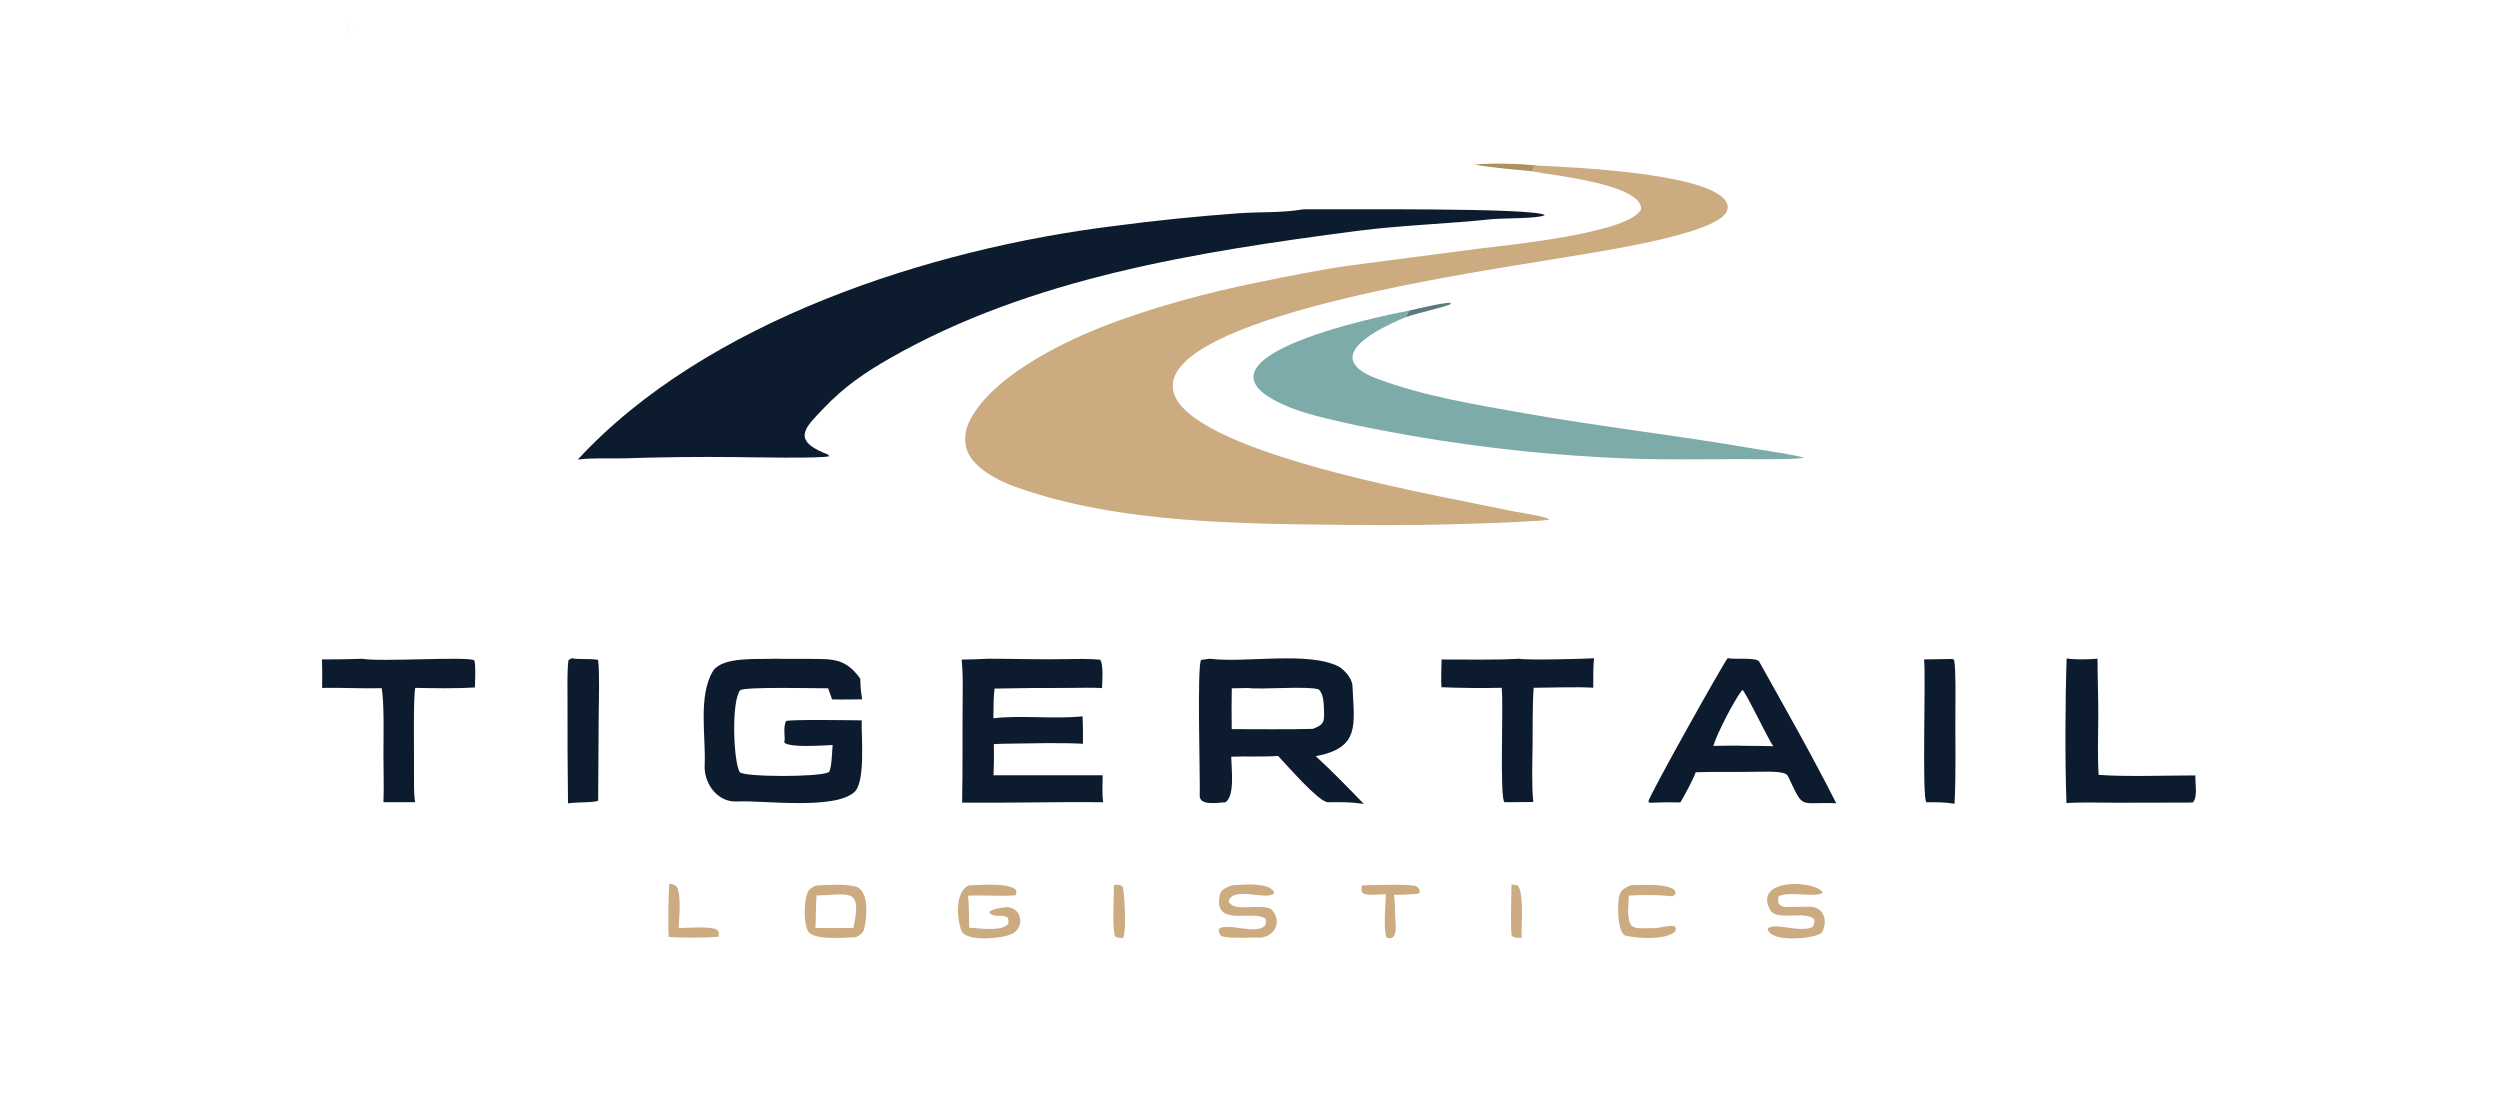
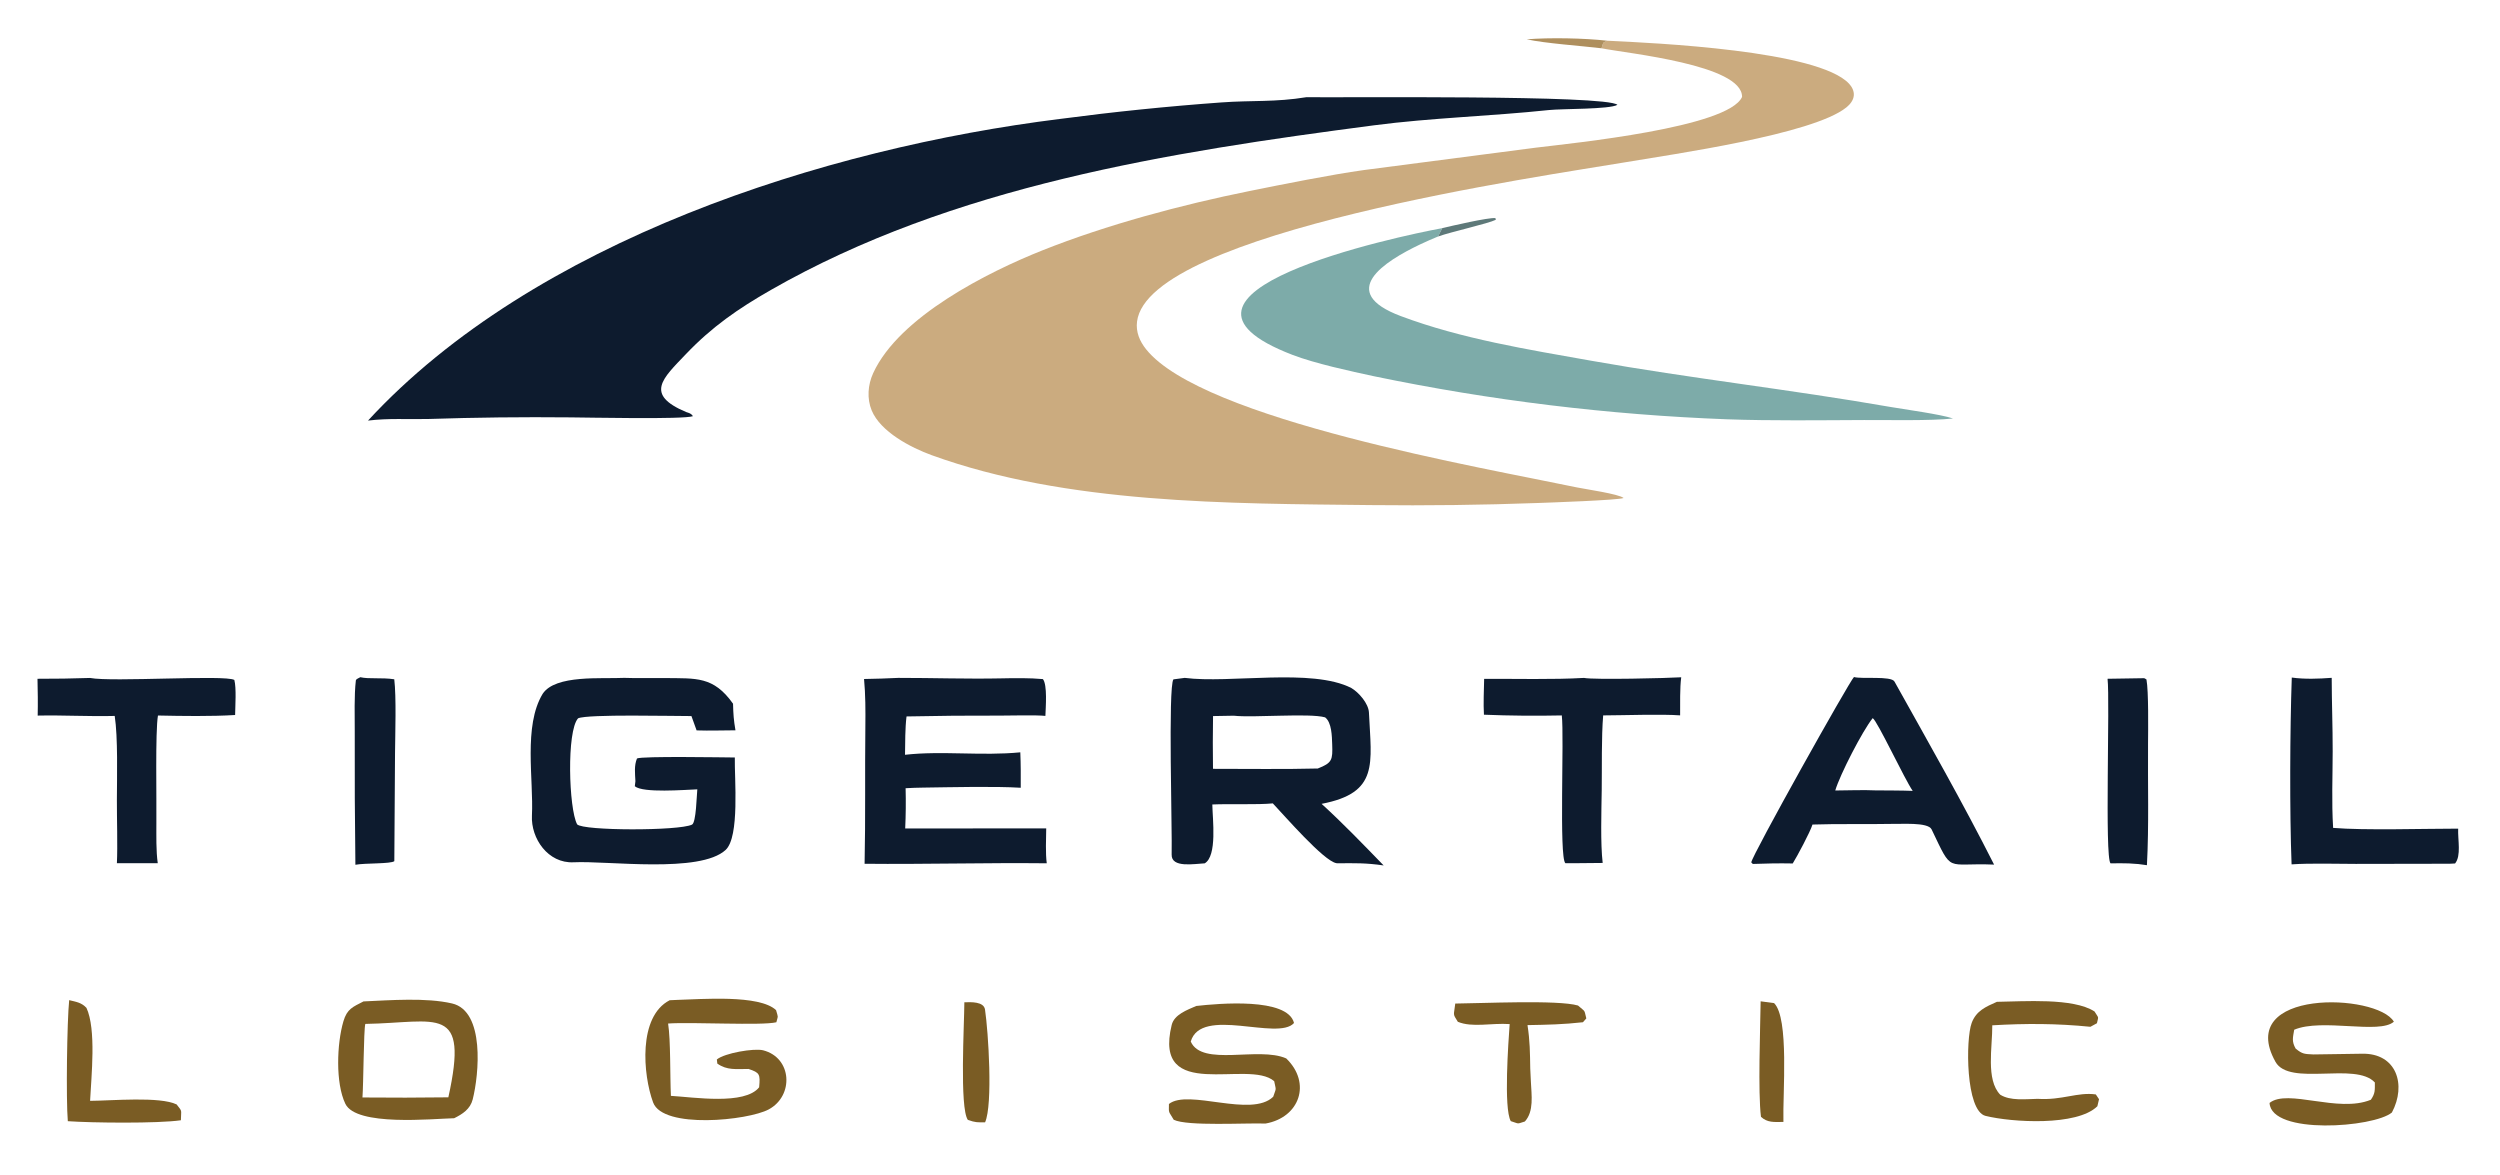
- <svg xmlns="http://www.w3.org/2000/svg" version="1.1" style="display: block;" viewBox="0 0 2048 895" width="755" height="330" preserveAspectRatio="none">
+ <svg xmlns="http://www.w3.org/2000/svg" version="1.1" style="display: block;" viewBox="240 110 1585 744" width="792" height="372">
  <path transform="translate(0,0)" fill="rgb(203,171,127)" d="M 1258.83 135.566 C 1289.65 137.05 1392.83 141.716 1412.35 162.886 C 1414.17 164.856 1415.52 167.46 1415.32 170.205 C 1415.1 173.353 1412.95 175.959 1410.59 177.866 C 1389.31 195.061 1300.24 207.577 1270.96 212.561 C 1220.1 221.22 968.186 256.656 960.886 313.587 C 960.038 320.207 962.548 326.101 966.623 331.199 C 1002.39 375.944 1181.36 406.5 1240.02 418.834 C 1244.77 419.832 1266.54 422.969 1269.36 425.498 C 1266.15 426.889 1221.99 428.412 1214.87 428.67 C 1179.74 429.945 1144.64 430.392 1109.2 429.994 C 1019.2 428.981 916.255 429.387 830.725 398.362 C 817.463 393.551 798.278 383.562 792.663 370.003 C 789.524 362.423 790.235 353.684 793.597 346.341 C 809.991 310.536 866.373 282.234 901.032 268.438 C 941.633 252.276 989.054 239.592 1032.08 230.901 C 1053.45 226.583 1083.69 220.518 1104.59 217.598 L 1213.88 203.36 C 1237.39 200.478 1335.77 190.682 1344.46 171.226 C 1344.74 150.759 1271.8 143.677 1255.35 140.376 C 1256.7 136.373 1255.74 137.193 1258.83 135.566 z" />
  <path transform="translate(0,0)" fill="rgb(13,27,46)" d="M 1068.26 171.388 C 1089.77 171.713 1258.68 169.865 1265.44 176.231 C 1260.42 179.151 1230.43 178.643 1222.08 179.528 C 1185.6 183.396 1147.39 184.464 1111.15 189.209 C 980.971 206.258 844.133 227.568 728.674 293.638 C 707.994 305.47 691.424 316.9 674.813 334.329 C 660.122 349.744 648.499 359.817 674.97 370.983 C 677.127 371.729 678.075 371.807 679.345 373.613 C 673.709 375.789 612.049 374.441 601.504 374.38 C 571.485 374.077 541.462 374.419 511.457 375.405 C 498.222 375.722 486.552 374.805 473.318 376.416 C 578.296 262.652 762.435 203.761 912.204 185.148 C 946.148 180.662 980.218 177.179 1014.37 174.705 C 1033.57 173.289 1048.46 174.629 1068.26 171.388 z" />
  <path transform="translate(0,0)" fill="rgb(125,171,169)" d="M 1478.23 375.081 C 1464.39 376.643 1436.45 375.997 1421.81 376.064 C 1393.3 376.193 1363.24 376.607 1334.8 375.592 C 1259.69 372.757 1184.94 363.647 1111.35 348.355 C 1096.17 345.102 1073.69 340.228 1059.42 334.747 C 957.361 295.548 1125.37 259.755 1154.39 254.408 L 1151.73 259.704 C 1147.88 261.284 1144.06 262.965 1140.3 264.744 C 1117.65 275.533 1087.25 294.844 1128.1 310.165 C 1166.56 324.586 1208.6 331.324 1248.93 338.489 C 1311.82 349.663 1375.46 356.755 1438.38 367.743 C 1447.75 369.365 1470.23 372.385 1478.23 375.081 z" />
  <path transform="translate(0,0)" fill="rgb(13,27,46)" d="M 991.13 539.544 C 1019.57 543.25 1071.65 533.158 1096.72 545.948 C 1101.45 548.705 1107.64 555.777 1107.91 561.531 C 1109.43 594.077 1114.34 612.426 1077.89 619.401 C 1091.29 631.597 1104.63 645.455 1117.24 658.459 C 1105.99 656.823 1099 656.995 1087.76 657.096 L 1087.26 657.009 C 1079.27 655.704 1054.23 626.745 1046.97 619.107 C 1037.49 620.062 1019.8 619.312 1008.61 619.801 C 1008.76 629.155 1011.81 652.356 1003.8 657.119 C 997.261 657.409 982.56 660.225 982.827 651.557 C 983.272 637.1 980.487 545.194 983.952 540.485 L 991.13 539.544 z M 1009.07 563.753 C 1008.88 574.902 1008.87 586.054 1009.04 597.203 C 1030.7 597.174 1053.95 597.559 1075.48 596.994 C 1084.59 593.429 1084.97 591.602 1084.61 581.619 C 1084.43 576.545 1084.35 567.824 1080.11 564.563 C 1070.02 561.737 1034.49 564.937 1022.21 563.524 L 1009.07 563.753 z" />
  <path transform="translate(0,0)" fill="rgb(13,27,46)" d="M 635.775 539.532 C 644.059 539.856 653.298 539.548 661.624 539.656 C 681.403 539.913 692.365 538.439 704.744 555.919 C 704.931 562.691 705.149 566.125 706.282 572.781 C 697.791 572.796 690.296 573.121 681.647 572.837 L 678.369 563.752 C 667.848 563.805 612.478 562.421 606.502 565.18 C 599.135 573.331 600.609 622.527 605.902 632.396 C 609.617 636.551 670.266 636.616 678.725 632.581 C 681.401 631.305 681.674 613.923 682.096 610.202 C 674.228 610.492 647.626 612.68 642.475 608.246 L 642.851 605.055 C 642.621 599.999 641.957 595.248 643.851 590.636 C 647.233 589.046 698.816 589.974 705.873 590.013 C 705.614 603.369 709.043 640.279 700.06 648.608 C 683.813 663.67 625.104 655.369 603.656 656.453 C 587.464 657.27 576.528 641.358 577.249 626.855 C 578.388 603.947 571.696 570.105 584.035 549.68 C 592.081 537.358 621.599 540.269 635.775 539.532 z" />
  <path transform="translate(0,0)" fill="rgb(13,27,46)" d="M 809.538 539.548 C 831.278 539.523 853.106 540.318 874.885 539.851 C 883.37 539.67 892.777 539.543 901.204 540.314 C 904.138 543.998 902.958 558.256 902.779 563.649 C 897.248 563.01 880.714 563.442 874.085 563.459 C 854.3 563.391 834.515 563.568 814.735 563.99 C 813.817 571.418 813.906 580.683 813.777 588.299 C 837.388 585.63 862.296 589.155 886.879 586.735 C 887.199 594.397 887.196 601.555 887.152 609.203 C 870.385 608.165 842.556 608.885 825.251 609.11 C 821.55 609.149 817.852 609.278 814.157 609.498 C 814.379 618.005 814.291 626.517 813.896 635.017 L 903.303 634.964 C 903.203 641.595 902.798 650.742 903.642 657.088 C 865.207 656.662 826.368 657.796 788.153 657.398 C 788.78 628.413 788.292 599.219 788.637 570.217 C 788.753 560.427 788.733 549.983 787.809 540.252 C 795.055 540.137 802.299 539.902 809.538 539.548 z" />
  <path transform="translate(0,0)" fill="rgb(13,27,46)" d="M 1415.42 539.001 C 1420.23 540.434 1439 538.117 1441.09 541.864 C 1462.41 580.086 1484.53 618.86 1504.25 657.931 C 1473.12 656.573 1478.28 664.112 1464.63 635.585 C 1462.35 630.837 1445.16 632.326 1438.62 632.12 C 1422.11 632.449 1405.63 631.968 1389.11 632.529 C 1387.73 637.139 1379.27 652.921 1376.59 657.201 C 1367.7 657.026 1360.11 657.181 1351.28 657.508 L 1350.3 656.52 C 1350.78 652.007 1412.68 541.445 1415.42 539.001 z M 1403.55 610.935 C 1410.56 610.904 1422.1 610.493 1428.75 610.861 C 1436.55 610.95 1444.91 610.887 1452.66 611.183 C 1447.69 604.171 1430.04 566.384 1427.29 565.067 C 1420.84 573.07 1406.48 600.992 1403.55 610.935 z" />
  <path transform="translate(0,0)" fill="rgb(13,27,46)" d="M 297.084 539.591 C 311.135 542.303 382.713 537.457 388.569 540.847 C 389.924 545.932 389.155 557.29 389.065 563.081 C 373.78 564.018 355.433 563.732 340.153 563.4 C 338.402 573.424 339.344 616.865 339.141 631.568 C 339.153 639.649 338.893 649.139 340.015 657.026 L 314.115 657.046 C 314.632 645.875 314.066 628.567 314.107 616.845 C 314.159 602.134 314.818 577.296 312.728 563.666 C 296.296 564.094 280.139 563.092 263.891 563.444 C 264.08 555.506 263.944 548.027 263.769 540.111 C 274.876 540.136 285.983 539.963 297.084 539.591 z" />
  <path transform="translate(0,0)" fill="rgb(13,27,46)" d="M 1244.24 539.563 C 1250.55 540.853 1298.09 539.692 1305.89 539.159 C 1304.99 545.801 1305.24 556.323 1305.2 563.31 C 1293.55 562.425 1269.22 563.288 1256.41 563.331 C 1255.26 577.312 1255.69 596.383 1255.49 610.89 C 1255.31 623.96 1254.64 644.638 1256.1 656.875 L 1238.75 657.039 L 1232.44 657.024 C 1228.36 653.34 1231.78 577.103 1230.18 563.344 C 1213.73 563.699 1197.27 563.547 1180.82 562.888 C 1180.39 556.078 1180.81 547.145 1180.95 540.16 C 1201.11 540.058 1224.43 540.71 1244.24 539.563 z" />
  <path transform="translate(0,0)" fill="rgb(13,27,46)" d="M 1692.99 539.333 C 1701.21 540.474 1710.05 540.129 1718.3 539.507 C 1718.32 555.023 1718.95 570.581 1718.92 586 C 1718.9 602.861 1718.18 617.603 1719.2 634.649 C 1738.93 636.312 1777.39 635.122 1798.48 635.121 C 1798.18 642.282 1800.54 652.234 1796.52 657.207 L 1793.16 657.372 L 1733.54 657.48 C 1721.29 657.451 1704.66 656.956 1692.86 657.773 C 1691.59 624.727 1691.82 572.443 1692.99 539.333 z" />
  <path transform="translate(0,0)" fill="rgb(13,27,46)" d="M 468.428 539.114 C 474.031 540.41 481.975 539.196 489.966 540.429 C 491.318 551.807 490.559 574.703 490.45 586.936 L 490.002 655.748 C 487.678 657.55 471.566 656.87 465.32 658.021 C 464.957 629.911 464.82 601.799 464.909 573.686 C 464.918 564.011 464.49 550.656 465.615 541.159 C 465.716 540.303 467.364 539.712 468.428 539.114 z" />
  <path transform="translate(0,0)" fill="rgb(13,27,46)" d="M 1599.01 539.747 C 1599.72 539.691 1600 540.07 1600.86 540.555 C 1602.26 548.067 1601.93 572.335 1601.86 581.143 C 1601.64 606.361 1602.5 633.228 1601.15 658.297 C 1592.04 656.937 1587.46 657.031 1578.08 657.128 C 1574.29 653.456 1577.8 554.029 1576.19 540.107 L 1599.01 539.747 z" />
-   <path transform="translate(0,0)" fill="rgb(203,171,127)" d="M 668.36 725.297 C 678.078 724.862 691.044 723.848 700.443 726.029 C 712.416 728.808 710.201 751.782 707.928 760.783 C 707.038 764.309 704.259 766.093 701.212 767.61 C 693.34 767.799 665.773 770.646 661.79 762.391 C 658.17 754.889 658.702 740.549 661.086 732.498 C 662.423 727.979 664.436 727.33 668.36 725.297 z M 667.984 760.093 C 678.356 760.196 688.729 760.178 699.101 760.041 C 706.629 726.021 695.254 732.989 669.019 733.445 C 668.429 735.437 668.348 755.565 667.984 760.093 z" />
-   <path transform="translate(0,0)" fill="rgb(203,171,127)" d="M 793.546 725.166 C 794.477 725.097 795.41 725.054 796.343 725.039 C 804.899 724.823 826.072 723.038 832.087 728.756 C 832.855 731.592 832.881 730.457 832.197 733.147 C 826.834 734.433 801.455 732.987 792.972 733.603 C 793.923 739.62 793.652 752.678 793.989 759.808 C 802.217 760.286 820.737 763.245 825.951 756.709 C 826.398 751.953 826.18 751.416 822.125 750.064 C 817.623 750.055 814.354 750.63 810.8 748.114 L 810.634 746.623 C 813.462 744.29 824.048 742.502 827.35 743.289 C 837.923 745.956 838.608 759.78 829.426 764.718 C 821.935 768.747 791.128 771.915 787.544 762.199 C 783.851 752.185 782.048 731.055 793.546 725.166 z" />
-   <path transform="translate(0,0)" fill="rgb(203,171,127)" d="M 1008.44 725.343 C 1016.47 724.444 1041.53 722.166 1043.86 731.514 C 1038.01 738.119 1010.18 725.328 1006.45 738.239 C 1010.56 747.494 1031.04 739.897 1041.04 744.347 C 1050.24 753.23 1045.96 765.743 1033.53 767.942 C 1026.59 767.667 1005.16 768.983 1000.28 766.564 C 998.361 763.242 998.484 764.444 998.547 760.85 C 1005.55 755.288 1028.4 765.95 1036.32 758.233 C 1037.49 754.738 1037.39 756.222 1036.68 752.596 C 1027.37 744.445 992.625 760.655 999.54 732.237 C 1000.47 728.427 1005.15 726.79 1008.44 725.343 z" />
-   <path transform="translate(0,0)" fill="rgb(203,171,127)" d="M 1464.07 742.904 C 1469.89 742.784 1475.79 742.767 1481.6 742.641 C 1494.2 742.367 1497.8 753.935 1492.47 763.932 C 1485.99 769.389 1448.75 772.175 1448.14 760.47 C 1454.71 755.208 1472.95 764.221 1484.85 759.317 C 1486.47 756.946 1486.28 755.857 1486.29 753.061 C 1479.31 745.457 1455.34 754.65 1450.28 745.567 C 1435.47 718.991 1487.11 720.679 1493.18 731.041 C 1487.97 735.716 1467.11 729.689 1457.07 733.952 C 1456.59 736.874 1456.12 738.114 1457.58 740.767 C 1460.07 742.851 1460.85 742.73 1464.07 742.904 z" />
-   <path transform="translate(0,0)" fill="rgb(203,171,127)" d="M 1335.96 725.041 C 1345.66 724.914 1363.62 723.513 1371.34 728.546 C 1372.95 731.215 1372.79 730.081 1372.2 732.8 C 1371.98 732.919 1369.84 734.084 1369.84 734.084 C 1357.65 732.866 1346.47 732.84 1334.29 733.549 C 1334.36 741.395 1331.89 753.259 1337.17 758.69 C 1340.82 760.975 1346.26 760.279 1350.75 760.188 C 1359.54 760.771 1365.21 757.656 1371.8 758.591 L 1372.96 760.324 L 1372.36 762.872 C 1364.96 770.161 1341.38 768.718 1331.85 766.366 C 1324.6 764.578 1324.63 738.531 1326.83 732.681 C 1328.48 728.274 1331.94 726.83 1335.96 725.041 z" />
-   <path transform="translate(0,0)" fill="rgb(203,171,127)" d="M 1115.72 725.17 C 1125.07 725.104 1152.97 723.755 1160.19 725.881 C 1163.05 728.413 1162.34 727.158 1163.2 730.548 L 1161.98 731.937 C 1154.88 732.735 1149.06 732.848 1141.89 732.978 C 1142.78 738.724 1142.79 742.96 1142.89 748.75 L 1143.12 753.508 C 1143.34 758.349 1144.28 764.237 1140.93 767.896 C 1137.83 768.84 1139.16 768.806 1135.83 767.763 C 1133.2 763.09 1134.99 738.846 1135.43 732.603 C 1128.8 732.152 1121.88 733.959 1116.65 731.776 C 1114.66 728.652 1115.24 729.596 1115.72 725.17 z" />
-   <path transform="translate(0,0)" fill="rgb(203,171,127)" d="M 548.336 723.632 C 550.903 724.266 552.762 724.479 554.594 726.428 C 558.189 734.175 556.362 751.135 555.91 760.11 C 563.723 760.072 581.165 758.457 587.263 761.417 C 589.432 764.21 588.858 763.105 588.81 767.148 C 580.431 768.373 556.493 768.097 547.841 767.486 C 547.168 759.617 547.549 731.21 548.336 723.632 z" />
-   <path transform="translate(0,0)" fill="rgb(203,171,127)" d="M 912.559 724.71 C 914.921 724.63 919.604 724.402 920.043 727.349 C 921.253 735.475 922.923 761.677 920.075 768.19 C 917.258 768.22 916.598 768.291 913.819 767.309 C 910.791 762.953 912.536 732.64 912.559 724.71 z" />
-   <path transform="translate(0,0)" fill="rgb(203,171,127)" d="M 1238.24 724.455 L 1243.11 725.104 C 1248.62 730.541 1246.21 757.767 1246.49 768.154 C 1242.96 768.2 1240.71 768.437 1238.36 766.313 C 1237.25 757.459 1238.1 734.395 1238.24 724.455 z" />
+   <g transform="translate(500.1 783) scale(1.75) translate(-685.3 -747.2)">
+     <path transform="translate(0,0)" fill="rgb(122,92,36)" d="M 668.36 725.297 C 678.078 724.862 691.044 723.848 700.443 726.029 C 712.416 728.808 710.201 751.782 707.928 760.783 C 707.038 764.309 704.259 766.093 701.212 767.61 C 693.34 767.799 665.773 770.646 661.79 762.391 C 658.17 754.889 658.702 740.549 661.086 732.498 C 662.423 727.979 664.436 727.33 668.36 725.297 z M 667.984 760.093 C 678.356 760.196 688.729 760.178 699.101 760.041 C 706.629 726.021 695.254 732.989 669.019 733.445 C 668.429 735.437 668.348 755.565 667.984 760.093 z" />
+   </g>
+   <g transform="translate(693.9 783) scale(1.75) translate(-810.3 -747.5)">
+     <path transform="translate(0,0)" fill="rgb(122,92,36)" d="M 793.546 725.166 C 794.477 725.097 795.41 725.054 796.343 725.039 C 804.899 724.823 826.072 723.038 832.087 728.756 C 832.855 731.592 832.881 730.457 832.197 733.147 C 826.834 734.433 801.455 732.987 792.972 733.603 C 793.923 739.62 793.652 752.678 793.989 759.808 C 802.217 760.286 820.737 763.245 825.951 756.709 C 826.398 751.953 826.18 751.416 822.125 750.064 C 817.623 750.055 814.354 750.63 810.8 748.114 L 810.634 746.623 C 813.462 744.29 824.048 742.502 827.35 743.289 C 837.923 745.956 838.608 759.78 829.426 764.718 C 821.935 768.747 791.128 771.915 787.544 762.199 C 783.851 752.185 782.048 731.055 793.546 725.166 z" />
+   </g>
+   <g transform="translate(1021.1 783) scale(1.75) translate(-1021.4 -745.6)">
+     <path transform="translate(0,0)" fill="rgb(122,92,36)" d="M 1008.44 725.343 C 1016.47 724.444 1041.53 722.166 1043.86 731.514 C 1038.01 738.119 1010.18 725.328 1006.45 738.239 C 1010.56 747.494 1031.04 739.897 1041.04 744.347 C 1050.24 753.23 1045.96 765.743 1033.53 767.942 C 1026.59 767.667 1005.16 768.983 1000.28 766.564 C 998.361 763.242 998.484 764.444 998.547 760.85 C 1005.55 755.288 1028.4 765.95 1036.32 758.233 C 1037.49 754.738 1037.39 756.222 1036.68 752.596 C 1027.37 744.445 992.625 760.655 999.54 732.237 C 1000.47 728.427 1005.15 726.79 1008.44 725.343 z" />
+   </g>
+   <g transform="translate(1711.2 783) scale(1.75) translate(-1466.6 -745.6)">
+     <path transform="translate(0,0)" fill="rgb(122,92,36)" d="M 1464.07 742.904 C 1469.89 742.784 1475.79 742.767 1481.6 742.641 C 1494.2 742.367 1497.8 753.935 1492.47 763.932 C 1485.99 769.389 1448.75 772.175 1448.14 760.47 C 1454.71 755.208 1472.95 764.221 1484.85 759.317 C 1486.47 756.946 1486.28 755.857 1486.29 753.061 C 1479.31 745.457 1455.34 754.65 1450.28 745.567 C 1435.47 718.991 1487.11 720.679 1493.18 731.041 C 1487.97 735.716 1467.11 729.689 1457.07 733.952 C 1456.59 736.874 1456.12 738.114 1457.58 740.767 C 1460.07 742.851 1460.85 742.73 1464.07 742.904 z" />
+   </g>
+   <g transform="translate(1528.5 783) scale(1.75) translate(-1348.8 -746.8)">
+     <path transform="translate(0,0)" fill="rgb(122,92,36)" d="M 1335.96 725.041 C 1345.66 724.914 1363.62 723.513 1371.34 728.546 C 1372.95 731.215 1372.79 730.081 1372.2 732.8 C 1371.98 732.919 1369.84 734.084 1369.84 734.084 C 1357.65 732.866 1346.47 732.84 1334.29 733.549 C 1334.36 741.395 1331.89 753.259 1337.17 758.69 C 1340.82 760.975 1346.26 760.279 1350.75 760.188 C 1359.54 760.771 1365.21 757.656 1371.8 758.591 L 1372.96 760.324 L 1372.36 762.872 C 1364.96 770.161 1341.38 768.718 1331.85 766.366 C 1324.6 764.578 1324.63 738.531 1326.83 732.681 C 1328.48 728.274 1331.94 726.83 1335.96 725.041 z" />
+   </g>
+   <g transform="translate(1203.2 783) scale(1.75) translate(-1138.9 -746.3)">
+     <path transform="translate(0,0)" fill="rgb(122,92,36)" d="M 1115.72 725.17 C 1125.07 725.104 1152.97 723.755 1160.19 725.881 C 1163.05 728.413 1162.34 727.158 1163.2 730.548 L 1161.98 731.937 C 1154.88 732.735 1149.06 732.848 1141.89 732.978 C 1142.78 738.724 1142.79 742.96 1142.89 748.75 L 1143.12 753.508 C 1143.34 758.349 1144.28 764.237 1140.93 767.896 C 1137.83 768.84 1139.16 768.806 1135.83 767.763 C 1133.2 763.09 1134.99 738.846 1135.43 732.603 C 1128.8 732.152 1121.88 733.959 1116.65 731.776 C 1114.66 728.652 1115.24 729.596 1115.72 725.17 z" />
+   </g>
+   <g transform="translate(318.8 783) scale(1.75) translate(-568.3 -746.0)">
+     <path transform="translate(0,0)" fill="rgb(122,92,36)" d="M 548.336 723.632 C 550.903 724.266 552.762 724.479 554.594 726.428 C 558.189 734.175 556.362 751.135 555.91 760.11 C 563.723 760.072 581.165 758.457 587.263 761.417 C 589.432 764.21 588.858 763.105 588.81 767.148 C 580.431 768.373 556.493 768.097 547.841 767.486 C 547.168 759.617 547.549 731.21 548.336 723.632 z" />
+   </g>
+   <g transform="translate(859.0 783) scale(1.75) translate(-916.9 -746.3)">
+     <path transform="translate(0,0)" fill="rgb(122,92,36)" d="M 912.559 724.71 C 914.921 724.63 919.604 724.402 920.043 727.349 C 921.253 735.475 922.923 761.677 920.075 768.19 C 917.258 768.22 916.598 768.291 913.819 767.309 C 910.791 762.953 912.536 732.64 912.559 724.71 z" />
+   </g>
+   <g transform="translate(1364.4 783) scale(1.75) translate(-1242.9 -746.4)">
+     <path transform="translate(0,0)" fill="rgb(122,92,36)" d="M 1238.24 724.455 L 1243.11 725.104 C 1248.62 730.541 1246.21 757.767 1246.49 768.154 C 1242.96 768.2 1240.71 768.437 1238.36 766.313 C 1237.25 757.459 1238.1 734.395 1238.24 724.455 z" />
+   </g>
  <path transform="translate(0,0)" fill="rgb(174,143,94)" d="M 1207.9 134.693 C 1222.48 133.518 1244.33 133.926 1258.83 135.566 C 1255.74 137.193 1256.7 136.373 1255.35 140.376 C 1242.38 138.823 1219.82 137.293 1207.9 134.693 z" />
  <path transform="translate(0,0)" fill="rgb(94,121,121)" d="M 1154.39 254.408 C 1159.69 253.112 1183.94 247.484 1188.11 248.049 L 1188.34 249.117 C 1183.6 251.51 1160.48 256.61 1151.73 259.704 L 1154.39 254.408 z" />
-   <path transform="translate(0,0)" fill="rgb(1,0,1)" fill-opacity="0.012" d="M 281.643 18.605 C 284.217 19.779 287.235 20.728 288.845 22.917 C 288.163 24.611 287.315 24.967 285.774 26.094 L 286.122 27.773 L 285.299 28.356 C 284.679 23.442 284.6 22.486 281.643 18.605 z" />
</svg>
